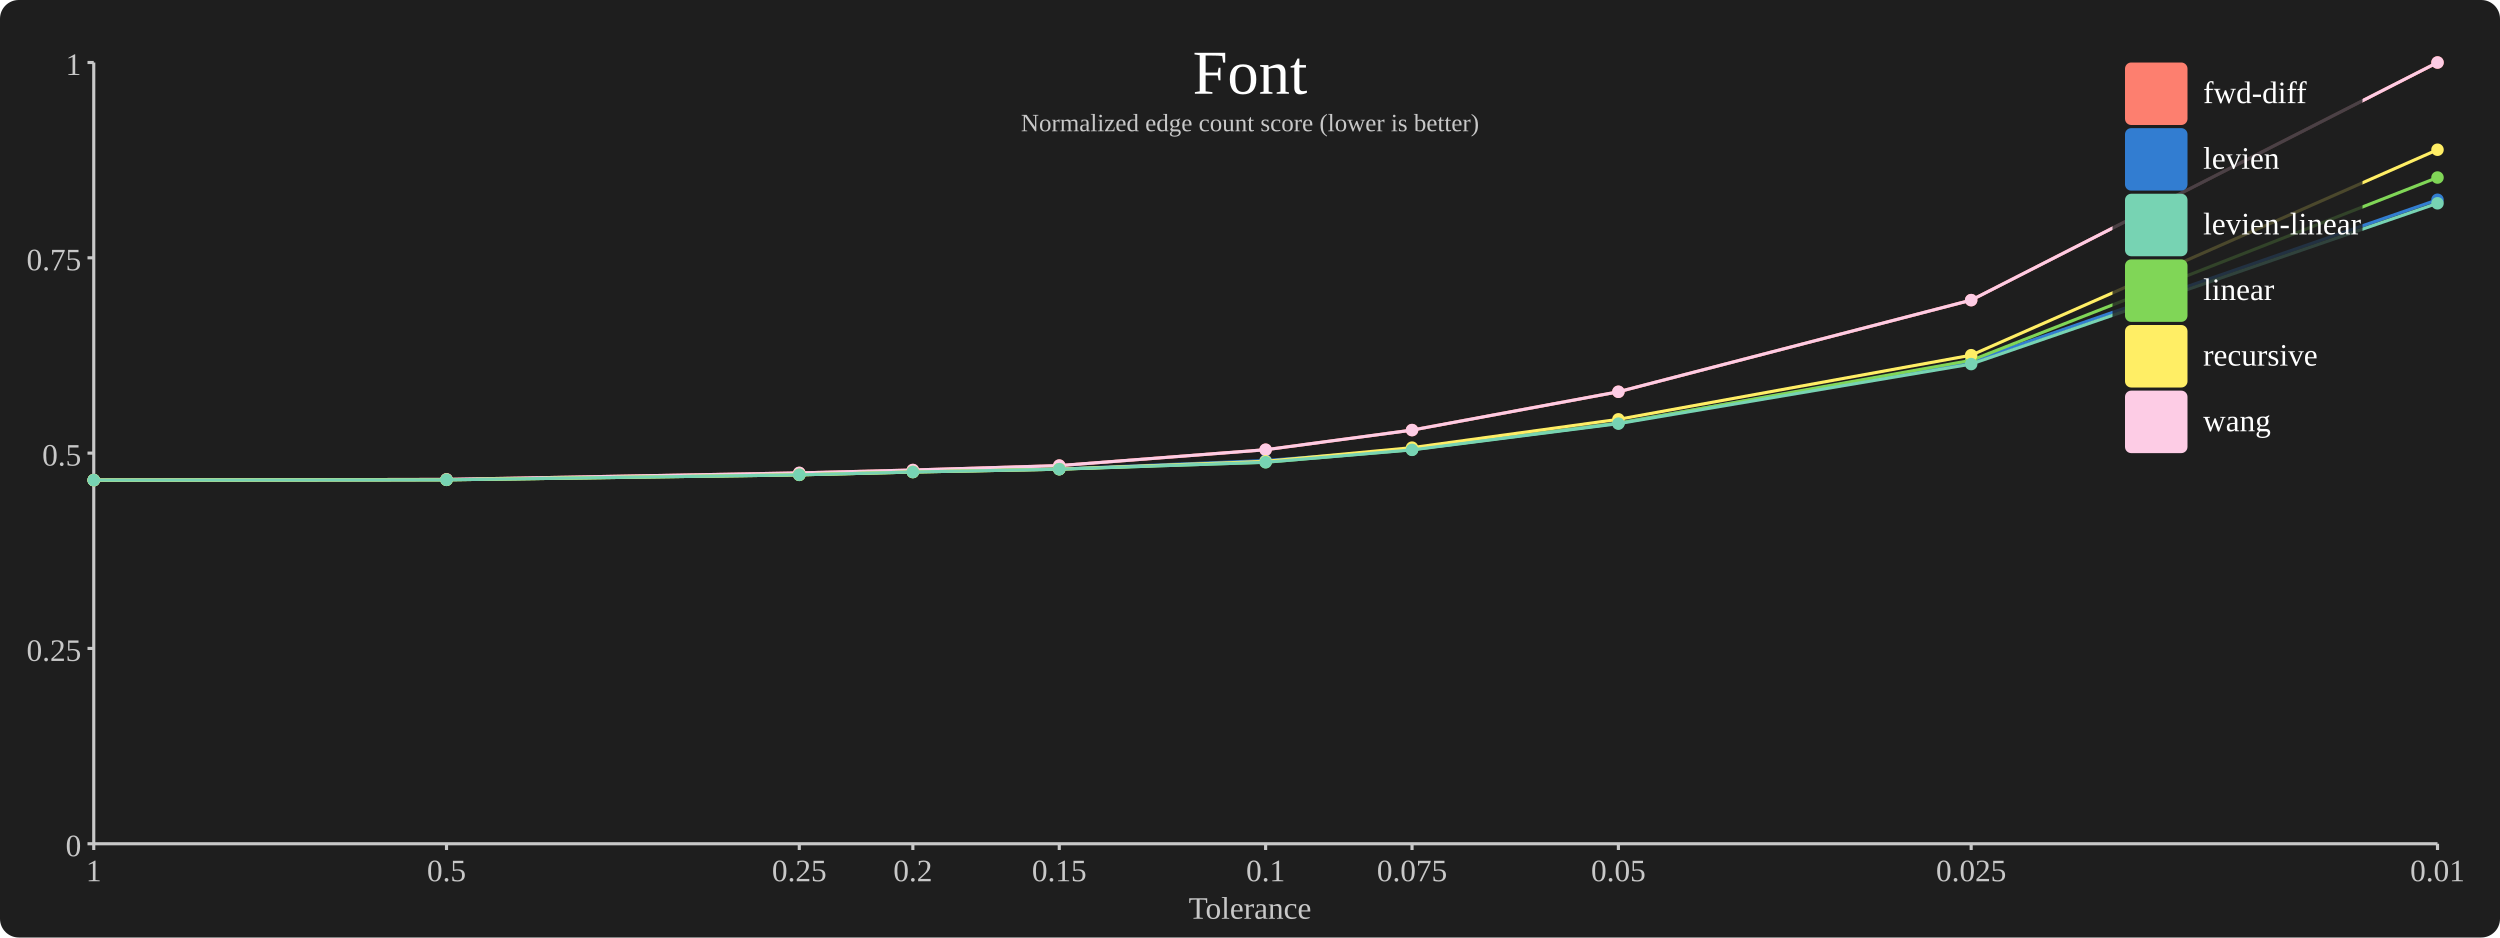
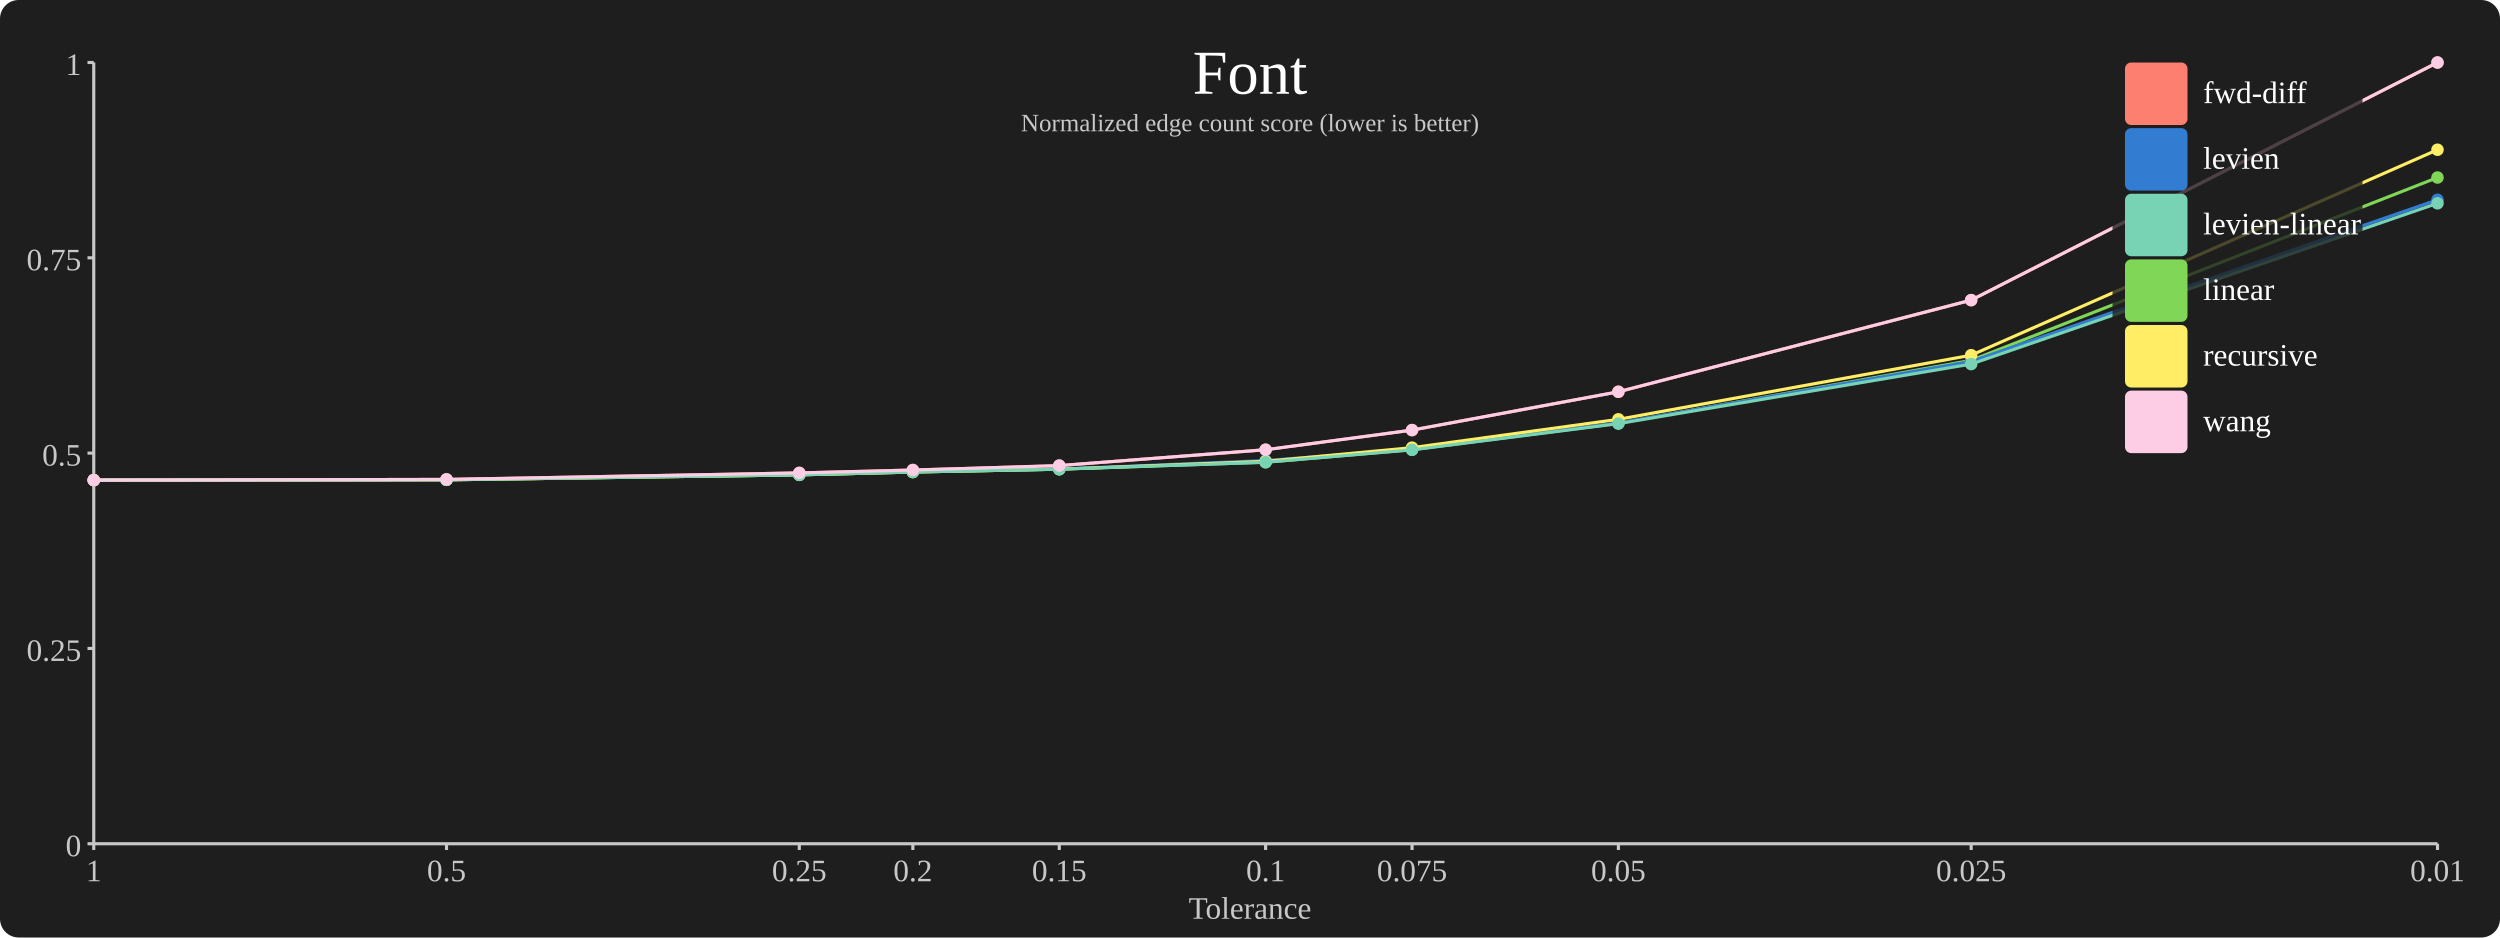
<svg xmlns="http://www.w3.org/2000/svg" viewBox="0 0 800 300">
  <rect x="0" y="0" width="800" height="300" ry="6" style="fill:rgb(30,30,30);stroke:none;fill-opacity:1;stroke-opacity:1;" />
  <path d="M 30 20 L 30 270" style="stroke:rgb(200,200,200);stroke-width:1" />
  <path d="M 30 270 L 780 270" style="stroke:rgb(200,200,200);stroke-width:1" />
  <path d="M 780 270 L 780 272" style="stroke:rgb(200,200,200);stroke-width:1" />
  <text x="780" y="282" style="font-size:10px;fill:rgb(200,200,200);text-anchor:middle;text-align:center;"> 0.01 </text>
  <path d="M 630.772 270 L 630.772 272" style="stroke:rgb(200,200,200);stroke-width:1" />
  <text x="630.772" y="282" style="font-size:10px;fill:rgb(200,200,200);text-anchor:middle;text-align:center;"> 0.025 </text>
  <path d="M 517.886 270 L 517.886 272" style="stroke:rgb(200,200,200);stroke-width:1" />
  <text x="517.886" y="282" style="font-size:10px;fill:rgb(200,200,200);text-anchor:middle;text-align:center;"> 0.05 </text>
  <path d="M 451.852 270 L 451.852 272" style="stroke:rgb(200,200,200);stroke-width:1" />
  <text x="451.852" y="282" style="font-size:10px;fill:rgb(200,200,200);text-anchor:middle;text-align:center;"> 0.075 </text>
  <path d="M 405 270 L 405 272" style="stroke:rgb(200,200,200);stroke-width:1" />
  <text x="405" y="282" style="font-size:10px;fill:rgb(200,200,200);text-anchor:middle;text-align:center;"> 0.1 </text>
  <path d="M 338.966 270 L 338.966 272" style="stroke:rgb(200,200,200);stroke-width:1" />
  <text x="338.966" y="282" style="font-size:10px;fill:rgb(200,200,200);text-anchor:middle;text-align:center;"> 0.15 </text>
  <path d="M 292.114 270 L 292.114 272" style="stroke:rgb(200,200,200);stroke-width:1" />
  <text x="292.114" y="282" style="font-size:10px;fill:rgb(200,200,200);text-anchor:middle;text-align:center;"> 0.2 </text>
  <path d="M 255.773 270 L 255.773 272" style="stroke:rgb(200,200,200);stroke-width:1" />
  <text x="255.773" y="282" style="font-size:10px;fill:rgb(200,200,200);text-anchor:middle;text-align:center;"> 0.25 </text>
  <path d="M 142.886 270 L 142.886 272" style="stroke:rgb(200,200,200);stroke-width:1" />
  <text x="142.886" y="282" style="font-size:10px;fill:rgb(200,200,200);text-anchor:middle;text-align:center;"> 0.5 </text>
  <path d="M 30 270 L 30 272" style="stroke:rgb(200,200,200);stroke-width:1" />
  <text x="30" y="282" style="font-size:10px;fill:rgb(200,200,200);text-anchor:middle;text-align:center;"> 1 </text>
  <path d="M 28 270 L 30 270" style="stroke:rgb(200,200,200);stroke-width:1" />
  <text x="26" y="274" style="font-size:10px;fill:rgb(200,200,200);text-anchor:end;text-align:right;"> 0 </text>
  <path d="M 28 207.5 L 30 207.5" style="stroke:rgb(200,200,200);stroke-width:1" />
  <text x="26" y="211.5" style="font-size:10px;fill:rgb(200,200,200);text-anchor:end;text-align:right;"> 0.25 </text>
  <path d="M 28 145 L 30 145" style="stroke:rgb(200,200,200);stroke-width:1" />
  <text x="26" y="149" style="font-size:10px;fill:rgb(200,200,200);text-anchor:end;text-align:right;"> 0.5 </text>
  <path d="M 28 82.5 L 30 82.5" style="stroke:rgb(200,200,200);stroke-width:1" />
  <text x="26" y="86.5" style="font-size:10px;fill:rgb(200,200,200);text-anchor:end;text-align:right;"> 0.75 </text>
  <path d="M 28 20 L 30 20" style="stroke:rgb(200,200,200);stroke-width:1" />
  <text x="26" y="24" style="font-size:10px;fill:rgb(200,200,200);text-anchor:end;text-align:right;"> 1 </text>
  <text x="400" y="294" style="font-size:10px;fill:rgb(200,200,200);text-anchor:middle;text-align:center;"> Tolerance </text>
+   <circle cx="780" cy="56.807" r="2" style="fill:rgb(128,214,87);stroke:none;fill-opacity:1;stroke-opacity:1;" />
+   <path d="M 780 56.807 L 630.772 115.305" style="stroke:rgb(128,214,87);stroke-width:1" />
+   <circle cx="630.772" cy="115.305" r="2" style="fill:rgb(128,214,87);stroke:none;fill-opacity:1;stroke-opacity:1;" />
+   <path d="M 630.772 115.305 L 517.886 135.42" style="stroke:rgb(128,214,87);stroke-width:1" />
+   <circle cx="517.886" cy="135.42" r="2" style="fill:rgb(128,214,87);stroke:none;fill-opacity:1;stroke-opacity:1;" />
+   <path d="M 517.886 135.42 L 451.852 143.882" style="stroke:rgb(128,214,87);stroke-width:1" />
+   <circle cx="451.852" cy="143.882" r="2" style="fill:rgb(128,214,87);stroke:none;fill-opacity:1;stroke-opacity:1;" />
+   <path d="M 451.852 143.882 L 405 147.912" style="stroke:rgb(128,214,87);stroke-width:1" />
+   <circle cx="405" cy="147.912" r="2" style="fill:rgb(128,214,87);stroke:none;fill-opacity:1;stroke-opacity:1;" />
+   <path d="M 405 147.912 L 338.966 150.135" style="stroke:rgb(128,214,87);stroke-width:1" />
+   <circle cx="338.966" cy="150.135" r="2" style="fill:rgb(128,214,87);stroke:none;fill-opacity:1;stroke-opacity:1;" />
+   <path d="M 338.966 150.135 L 292.114 151.045" style="stroke:rgb(128,214,87);stroke-width:1" />
+   <circle cx="292.114" cy="151.045" r="2" style="fill:rgb(128,214,87);stroke:none;fill-opacity:1;stroke-opacity:1;" />
+   <path d="M 292.114 151.045 L 255.773 151.95" style="stroke:rgb(128,214,87);stroke-width:1" />
+   <circle cx="255.773" cy="151.95" r="2" style="fill:rgb(128,214,87);stroke:none;fill-opacity:1;stroke-opacity:1;" />
+   <path d="M 255.773 151.95 L 142.886 153.543" style="stroke:rgb(128,214,87);stroke-width:1" />
+   <circle cx="142.886" cy="153.543" r="2" style="fill:rgb(128,214,87);stroke:none;fill-opacity:1;stroke-opacity:1;" />
+   <path d="M 142.886 153.543 L 30 153.645" style="stroke:rgb(128,214,87);stroke-width:1" />
+   <circle cx="30" cy="153.645" r="2" style="fill:rgb(128,214,87);stroke:none;fill-opacity:1;stroke-opacity:1;" />
  <circle cx="780" cy="20" r="2" style="fill:rgb(253,127,111);stroke:none;fill-opacity:1;stroke-opacity:1;" />
  <path d="M 780 20 L 630.772 96.042" style="stroke:rgb(253,127,111);stroke-width:1" />
  <circle cx="630.772" cy="96.042" r="2" style="fill:rgb(253,127,111);stroke:none;fill-opacity:1;stroke-opacity:1;" />
  <path d="M 630.772 96.042 L 517.886 125.367" style="stroke:rgb(253,127,111);stroke-width:1" />
  <circle cx="517.886" cy="125.367" r="2" style="fill:rgb(253,127,111);stroke:none;fill-opacity:1;stroke-opacity:1;" />
  <path d="M 517.886 125.367 L 451.852 137.627" style="stroke:rgb(253,127,111);stroke-width:1" />
  <circle cx="451.852" cy="137.627" r="2" style="fill:rgb(253,127,111);stroke:none;fill-opacity:1;stroke-opacity:1;" />
  <path d="M 451.852 137.627 L 405 143.91" style="stroke:rgb(253,127,111);stroke-width:1" />
  <circle cx="405" cy="143.91" r="2" style="fill:rgb(253,127,111);stroke:none;fill-opacity:1;stroke-opacity:1;" />
  <path d="M 405 143.91 L 338.966 148.985" style="stroke:rgb(253,127,111);stroke-width:1" />
  <circle cx="338.966" cy="148.985" r="2" style="fill:rgb(253,127,111);stroke:none;fill-opacity:1;stroke-opacity:1;" />
  <path d="M 338.966 148.985 L 292.114 150.407" style="stroke:rgb(253,127,111);stroke-width:1" />
  <circle cx="292.114" cy="150.407" r="2" style="fill:rgb(253,127,111);stroke:none;fill-opacity:1;stroke-opacity:1;" />
  <path d="M 292.114 150.407 L 255.773 151.327" style="stroke:rgb(253,127,111);stroke-width:1" />
  <circle cx="255.773" cy="151.327" r="2" style="fill:rgb(253,127,111);stroke:none;fill-opacity:1;stroke-opacity:1;" />
  <path d="M 255.773 151.327 L 142.886 153.41" style="stroke:rgb(253,127,111);stroke-width:1" />
  <circle cx="142.886" cy="153.41" r="2" style="fill:rgb(253,127,111);stroke:none;fill-opacity:1;stroke-opacity:1;" />
  <path d="M 142.886 153.41 L 30 153.645" style="stroke:rgb(253,127,111);stroke-width:1" />
  <circle cx="30" cy="153.645" r="2" style="fill:rgb(253,127,111);stroke:none;fill-opacity:1;stroke-opacity:1;" />
  <circle cx="780" cy="63.928" r="2" style="fill:rgb(50,125,209);stroke:none;fill-opacity:1;stroke-opacity:1;" />
  <path d="M 780 63.928 L 630.772 115.64" style="stroke:rgb(50,125,209);stroke-width:1" />
  <circle cx="630.772" cy="115.64" r="2" style="fill:rgb(50,125,209);stroke:none;fill-opacity:1;stroke-opacity:1;" />
  <path d="M 630.772 115.64 L 517.886 135.355" style="stroke:rgb(50,125,209);stroke-width:1" />
  <circle cx="517.886" cy="135.355" r="2" style="fill:rgb(50,125,209);stroke:none;fill-opacity:1;stroke-opacity:1;" />
  <path d="M 517.886 135.355 L 451.852 143.785" style="stroke:rgb(50,125,209);stroke-width:1" />
  <circle cx="451.852" cy="143.785" r="2" style="fill:rgb(50,125,209);stroke:none;fill-opacity:1;stroke-opacity:1;" />
  <path d="M 451.852 143.785 L 405 147.363" style="stroke:rgb(50,125,209);stroke-width:1" />
  <circle cx="405" cy="147.363" r="2" style="fill:rgb(50,125,209);stroke:none;fill-opacity:1;stroke-opacity:1;" />
  <path d="M 405 147.363 L 338.966 150.097" style="stroke:rgb(50,125,209);stroke-width:1" />
  <circle cx="338.966" cy="150.097" r="2" style="fill:rgb(50,125,209);stroke:none;fill-opacity:1;stroke-opacity:1;" />
  <path d="M 338.966 150.097 L 292.114 150.942" style="stroke:rgb(50,125,209);stroke-width:1" />
  <circle cx="292.114" cy="150.942" r="2" style="fill:rgb(50,125,209);stroke:none;fill-opacity:1;stroke-opacity:1;" />
  <path d="M 292.114 150.942 L 255.773 151.795" style="stroke:rgb(50,125,209);stroke-width:1" />
  <circle cx="255.773" cy="151.795" r="2" style="fill:rgb(50,125,209);stroke:none;fill-opacity:1;stroke-opacity:1;" />
  <path d="M 255.773 151.795 L 142.886 153.505" style="stroke:rgb(50,125,209);stroke-width:1" />
  <circle cx="142.886" cy="153.505" r="2" style="fill:rgb(50,125,209);stroke:none;fill-opacity:1;stroke-opacity:1;" />
  <path d="M 142.886 153.505 L 30 153.645" style="stroke:rgb(50,125,209);stroke-width:1" />
  <circle cx="30" cy="153.645" r="2" style="fill:rgb(50,125,209);stroke:none;fill-opacity:1;stroke-opacity:1;" />
-   <circle cx="780" cy="20" r="2" style="fill:rgb(253,204,229);stroke:none;fill-opacity:1;stroke-opacity:1;" />
-   <path d="M 780 20 L 630.772 96.042" style="stroke:rgb(253,204,229);stroke-width:1" />
-   <circle cx="630.772" cy="96.042" r="2" style="fill:rgb(253,204,229);stroke:none;fill-opacity:1;stroke-opacity:1;" />
-   <path d="M 630.772 96.042 L 517.886 125.367" style="stroke:rgb(253,204,229);stroke-width:1" />
-   <circle cx="517.886" cy="125.367" r="2" style="fill:rgb(253,204,229);stroke:none;fill-opacity:1;stroke-opacity:1;" />
-   <path d="M 517.886 125.367 L 451.852 137.627" style="stroke:rgb(253,204,229);stroke-width:1" />
-   <circle cx="451.852" cy="137.627" r="2" style="fill:rgb(253,204,229);stroke:none;fill-opacity:1;stroke-opacity:1;" />
-   <path d="M 451.852 137.627 L 405 143.91" style="stroke:rgb(253,204,229);stroke-width:1" />
-   <circle cx="405" cy="143.91" r="2" style="fill:rgb(253,204,229);stroke:none;fill-opacity:1;stroke-opacity:1;" />
-   <path d="M 405 143.91 L 338.966 148.985" style="stroke:rgb(253,204,229);stroke-width:1" />
-   <circle cx="338.966" cy="148.985" r="2" style="fill:rgb(253,204,229);stroke:none;fill-opacity:1;stroke-opacity:1;" />
-   <path d="M 338.966 148.985 L 292.114 150.407" style="stroke:rgb(253,204,229);stroke-width:1" />
-   <circle cx="292.114" cy="150.407" r="2" style="fill:rgb(253,204,229);stroke:none;fill-opacity:1;stroke-opacity:1;" />
-   <path d="M 292.114 150.407 L 255.773 151.327" style="stroke:rgb(253,204,229);stroke-width:1" />
-   <circle cx="255.773" cy="151.327" r="2" style="fill:rgb(253,204,229);stroke:none;fill-opacity:1;stroke-opacity:1;" />
-   <path d="M 255.773 151.327 L 142.886 153.41" style="stroke:rgb(253,204,229);stroke-width:1" />
-   <circle cx="142.886" cy="153.41" r="2" style="fill:rgb(253,204,229);stroke:none;fill-opacity:1;stroke-opacity:1;" />
-   <path d="M 142.886 153.41 L 30 153.645" style="stroke:rgb(253,204,229);stroke-width:1" />
-   <circle cx="30" cy="153.645" r="2" style="fill:rgb(253,204,229);stroke:none;fill-opacity:1;stroke-opacity:1;" />
-   <circle cx="780" cy="56.807" r="2" style="fill:rgb(128,214,87);stroke:none;fill-opacity:1;stroke-opacity:1;" />
-   <path d="M 780 56.807 L 630.772 115.305" style="stroke:rgb(128,214,87);stroke-width:1" />
-   <circle cx="630.772" cy="115.305" r="2" style="fill:rgb(128,214,87);stroke:none;fill-opacity:1;stroke-opacity:1;" />
-   <path d="M 630.772 115.305 L 517.886 135.42" style="stroke:rgb(128,214,87);stroke-width:1" />
-   <circle cx="517.886" cy="135.42" r="2" style="fill:rgb(128,214,87);stroke:none;fill-opacity:1;stroke-opacity:1;" />
-   <path d="M 517.886 135.42 L 451.852 143.882" style="stroke:rgb(128,214,87);stroke-width:1" />
-   <circle cx="451.852" cy="143.882" r="2" style="fill:rgb(128,214,87);stroke:none;fill-opacity:1;stroke-opacity:1;" />
-   <path d="M 451.852 143.882 L 405 147.912" style="stroke:rgb(128,214,87);stroke-width:1" />
-   <circle cx="405" cy="147.912" r="2" style="fill:rgb(128,214,87);stroke:none;fill-opacity:1;stroke-opacity:1;" />
-   <path d="M 405 147.912 L 338.966 150.135" style="stroke:rgb(128,214,87);stroke-width:1" />
-   <circle cx="338.966" cy="150.135" r="2" style="fill:rgb(128,214,87);stroke:none;fill-opacity:1;stroke-opacity:1;" />
-   <path d="M 338.966 150.135 L 292.114 151.045" style="stroke:rgb(128,214,87);stroke-width:1" />
-   <circle cx="292.114" cy="151.045" r="2" style="fill:rgb(128,214,87);stroke:none;fill-opacity:1;stroke-opacity:1;" />
-   <path d="M 292.114 151.045 L 255.773 151.95" style="stroke:rgb(128,214,87);stroke-width:1" />
-   <circle cx="255.773" cy="151.95" r="2" style="fill:rgb(128,214,87);stroke:none;fill-opacity:1;stroke-opacity:1;" />
-   <path d="M 255.773 151.95 L 142.886 153.543" style="stroke:rgb(128,214,87);stroke-width:1" />
-   <circle cx="142.886" cy="153.543" r="2" style="fill:rgb(128,214,87);stroke:none;fill-opacity:1;stroke-opacity:1;" />
-   <path d="M 142.886 153.543 L 30 153.645" style="stroke:rgb(128,214,87);stroke-width:1" />
-   <circle cx="30" cy="153.645" r="2" style="fill:rgb(128,214,87);stroke:none;fill-opacity:1;stroke-opacity:1;" />
  <circle cx="780" cy="47.915" r="2" style="fill:rgb(255,238,101);stroke:none;fill-opacity:1;stroke-opacity:1;" />
  <path d="M 780 47.915 L 630.772 113.66" style="stroke:rgb(255,238,101);stroke-width:1" />
  <circle cx="630.772" cy="113.66" r="2" style="fill:rgb(255,238,101);stroke:none;fill-opacity:1;stroke-opacity:1;" />
  <path d="M 630.772 113.66 L 517.886 134.183" style="stroke:rgb(255,238,101);stroke-width:1" />
  <circle cx="517.886" cy="134.183" r="2" style="fill:rgb(255,238,101);stroke:none;fill-opacity:1;stroke-opacity:1;" />
  <path d="M 517.886 134.183 L 451.852 143.245" style="stroke:rgb(255,238,101);stroke-width:1" />
  <circle cx="451.852" cy="143.245" r="2" style="fill:rgb(255,238,101);stroke:none;fill-opacity:1;stroke-opacity:1;" />
  <path d="M 451.852 143.245 L 405 147.623" style="stroke:rgb(255,238,101);stroke-width:1" />
  <circle cx="405" cy="147.623" r="2" style="fill:rgb(255,238,101);stroke:none;fill-opacity:1;stroke-opacity:1;" />
  <path d="M 405 147.623 L 338.966 150.127" style="stroke:rgb(255,238,101);stroke-width:1" />
  <circle cx="338.966" cy="150.127" r="2" style="fill:rgb(255,238,101);stroke:none;fill-opacity:1;stroke-opacity:1;" />
  <path d="M 338.966 150.127 L 292.114 151.045" style="stroke:rgb(255,238,101);stroke-width:1" />
  <circle cx="292.114" cy="151.045" r="2" style="fill:rgb(255,238,101);stroke:none;fill-opacity:1;stroke-opacity:1;" />
  <path d="M 292.114 151.045 L 255.773 151.95" style="stroke:rgb(255,238,101);stroke-width:1" />
  <circle cx="255.773" cy="151.95" r="2" style="fill:rgb(255,238,101);stroke:none;fill-opacity:1;stroke-opacity:1;" />
  <path d="M 255.773 151.95 L 142.886 153.543" style="stroke:rgb(255,238,101);stroke-width:1" />
  <circle cx="142.886" cy="153.543" r="2" style="fill:rgb(255,238,101);stroke:none;fill-opacity:1;stroke-opacity:1;" />
  <path d="M 142.886 153.543 L 30 153.645" style="stroke:rgb(255,238,101);stroke-width:1" />
  <circle cx="30" cy="153.645" r="2" style="fill:rgb(255,238,101);stroke:none;fill-opacity:1;stroke-opacity:1;" />
  <circle cx="780" cy="65.053" r="2" style="fill:rgb(119,211,179);stroke:none;fill-opacity:1;stroke-opacity:1;" />
  <path d="M 780 65.053 L 630.772 116.505" style="stroke:rgb(119,211,179);stroke-width:1" />
  <circle cx="630.772" cy="116.505" r="2" style="fill:rgb(119,211,179);stroke:none;fill-opacity:1;stroke-opacity:1;" />
  <path d="M 630.772 116.505 L 517.886 135.562" style="stroke:rgb(119,211,179);stroke-width:1" />
  <circle cx="517.886" cy="135.562" r="2" style="fill:rgb(119,211,179);stroke:none;fill-opacity:1;stroke-opacity:1;" />
  <path d="M 517.886 135.562 L 451.852 143.955" style="stroke:rgb(119,211,179);stroke-width:1" />
  <circle cx="451.852" cy="143.955" r="2" style="fill:rgb(119,211,179);stroke:none;fill-opacity:1;stroke-opacity:1;" />
  <path d="M 451.852 143.955 L 405 147.912" style="stroke:rgb(119,211,179);stroke-width:1" />
  <circle cx="405" cy="147.912" r="2" style="fill:rgb(119,211,179);stroke:none;fill-opacity:1;stroke-opacity:1;" />
  <path d="M 405 147.912 L 338.966 150.135" style="stroke:rgb(119,211,179);stroke-width:1" />
  <circle cx="338.966" cy="150.135" r="2" style="fill:rgb(119,211,179);stroke:none;fill-opacity:1;stroke-opacity:1;" />
  <path d="M 338.966 150.135 L 292.114 151.045" style="stroke:rgb(119,211,179);stroke-width:1" />
  <circle cx="292.114" cy="151.045" r="2" style="fill:rgb(119,211,179);stroke:none;fill-opacity:1;stroke-opacity:1;" />
  <path d="M 292.114 151.045 L 255.773 151.95" style="stroke:rgb(119,211,179);stroke-width:1" />
  <circle cx="255.773" cy="151.95" r="2" style="fill:rgb(119,211,179);stroke:none;fill-opacity:1;stroke-opacity:1;" />
  <path d="M 255.773 151.95 L 142.886 153.543" style="stroke:rgb(119,211,179);stroke-width:1" />
  <circle cx="142.886" cy="153.543" r="2" style="fill:rgb(119,211,179);stroke:none;fill-opacity:1;stroke-opacity:1;" />
  <path d="M 142.886 153.543 L 30 153.645" style="stroke:rgb(119,211,179);stroke-width:1" />
  <circle cx="30" cy="153.645" r="2" style="fill:rgb(119,211,179);stroke:none;fill-opacity:1;stroke-opacity:1;" />
+   <circle cx="780" cy="20" r="2" style="fill:rgb(253,204,229);stroke:none;fill-opacity:1;stroke-opacity:1;" />
+   <path d="M 780 20 L 630.772 96.042" style="stroke:rgb(253,204,229);stroke-width:1" />
+   <circle cx="630.772" cy="96.042" r="2" style="fill:rgb(253,204,229);stroke:none;fill-opacity:1;stroke-opacity:1;" />
+   <path d="M 630.772 96.042 L 517.886 125.367" style="stroke:rgb(253,204,229);stroke-width:1" />
+   <circle cx="517.886" cy="125.367" r="2" style="fill:rgb(253,204,229);stroke:none;fill-opacity:1;stroke-opacity:1;" />
+   <path d="M 517.886 125.367 L 451.852 137.627" style="stroke:rgb(253,204,229);stroke-width:1" />
+   <circle cx="451.852" cy="137.627" r="2" style="fill:rgb(253,204,229);stroke:none;fill-opacity:1;stroke-opacity:1;" />
+   <path d="M 451.852 137.627 L 405 143.91" style="stroke:rgb(253,204,229);stroke-width:1" />
+   <circle cx="405" cy="143.91" r="2" style="fill:rgb(253,204,229);stroke:none;fill-opacity:1;stroke-opacity:1;" />
+   <path d="M 405 143.91 L 338.966 148.985" style="stroke:rgb(253,204,229);stroke-width:1" />
+   <circle cx="338.966" cy="148.985" r="2" style="fill:rgb(253,204,229);stroke:none;fill-opacity:1;stroke-opacity:1;" />
+   <path d="M 338.966 148.985 L 292.114 150.407" style="stroke:rgb(253,204,229);stroke-width:1" />
+   <circle cx="292.114" cy="150.407" r="2" style="fill:rgb(253,204,229);stroke:none;fill-opacity:1;stroke-opacity:1;" />
+   <path d="M 292.114 150.407 L 255.773 151.327" style="stroke:rgb(253,204,229);stroke-width:1" />
+   <circle cx="255.773" cy="151.327" r="2" style="fill:rgb(253,204,229);stroke:none;fill-opacity:1;stroke-opacity:1;" />
+   <path d="M 255.773 151.327 L 142.886 153.41" style="stroke:rgb(253,204,229);stroke-width:1" />
+   <circle cx="142.886" cy="153.41" r="2" style="fill:rgb(253,204,229);stroke:none;fill-opacity:1;stroke-opacity:1;" />
+   <path d="M 142.886 153.41 L 30 153.645" style="stroke:rgb(253,204,229);stroke-width:1" />
+   <circle cx="30" cy="153.645" r="2" style="fill:rgb(253,204,229);stroke:none;fill-opacity:1;stroke-opacity:1;" />
  <rect x="676" y="16" width="80" height="133" ry="4" style="fill:rgb(30,30,30);stroke:none;fill-opacity:0.8;stroke-opacity:1;" />
  <rect x="680" y="20" width="20" height="20" ry="2" style="fill:rgb(253,127,111);stroke:none;fill-opacity:1;stroke-opacity:1;" />
  <text x="705" y="33" style="font-size:10px;fill:rgb(255,255,255);text-anchor:start;text-align:left;"> fwd-diff </text>
  <rect x="680" y="41" width="20" height="20" ry="2" style="fill:rgb(50,125,209);stroke:none;fill-opacity:1;stroke-opacity:1;" />
  <text x="705" y="54" style="font-size:10px;fill:rgb(255,255,255);text-anchor:start;text-align:left;"> levien </text>
  <rect x="680" y="62" width="20" height="20" ry="2" style="fill:rgb(119,211,179);stroke:none;fill-opacity:1;stroke-opacity:1;" />
  <text x="705" y="75" style="font-size:10px;fill:rgb(255,255,255);text-anchor:start;text-align:left;"> levien-linear </text>
  <rect x="680" y="83" width="20" height="20" ry="2" style="fill:rgb(128,214,87);stroke:none;fill-opacity:1;stroke-opacity:1;" />
  <text x="705" y="96" style="font-size:10px;fill:rgb(255,255,255);text-anchor:start;text-align:left;"> linear </text>
  <rect x="680" y="104" width="20" height="20" ry="2" style="fill:rgb(255,238,101);stroke:none;fill-opacity:1;stroke-opacity:1;" />
  <text x="705" y="117" style="font-size:10px;fill:rgb(255,255,255);text-anchor:start;text-align:left;"> recursive </text>
  <rect x="680" y="125" width="20" height="20" ry="2" style="fill:rgb(253,204,229);stroke:none;fill-opacity:1;stroke-opacity:1;" />
  <text x="705" y="138" style="font-size:10px;fill:rgb(255,255,255);text-anchor:start;text-align:left;"> wang </text>
  <text x="400" y="30" style="font-size:20px;fill:rgb(255,255,255);text-anchor:middle;text-align:center;"> Font </text>
  <text x="400" y="42" style="font-size:8px;fill:rgb(200,200,200);text-anchor:middle;text-align:center;"> Normalized edge count score (lower is better) </text>
</svg>
